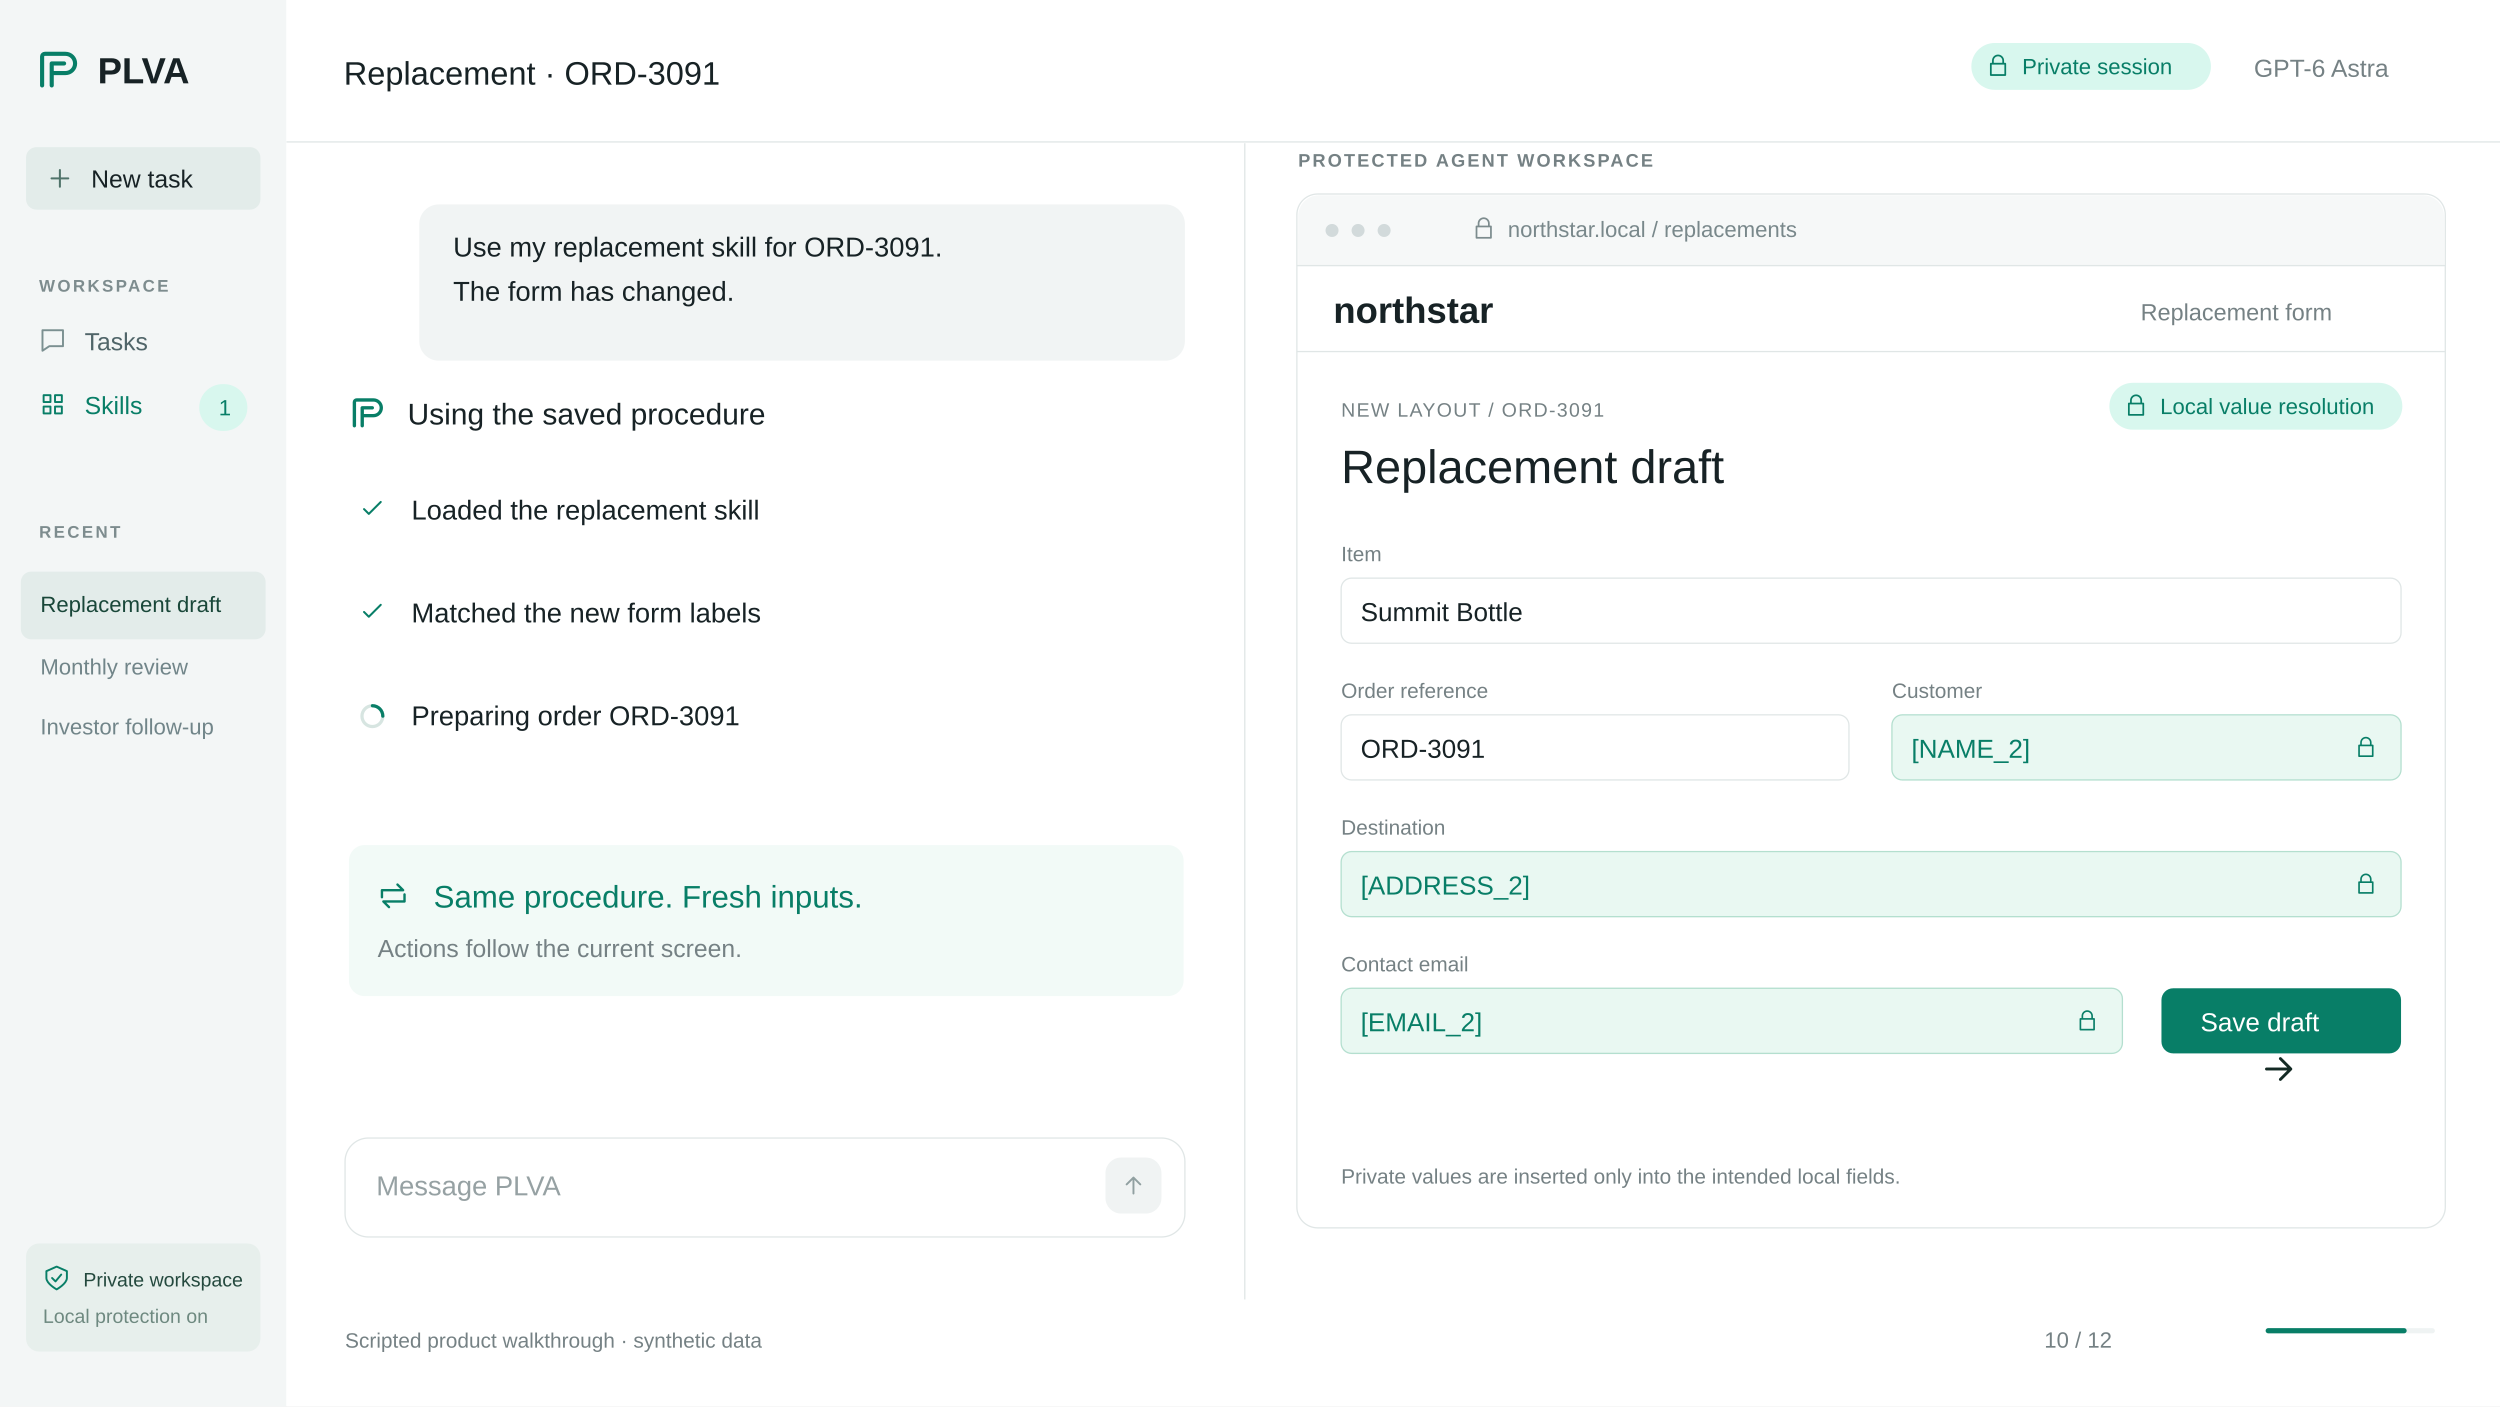
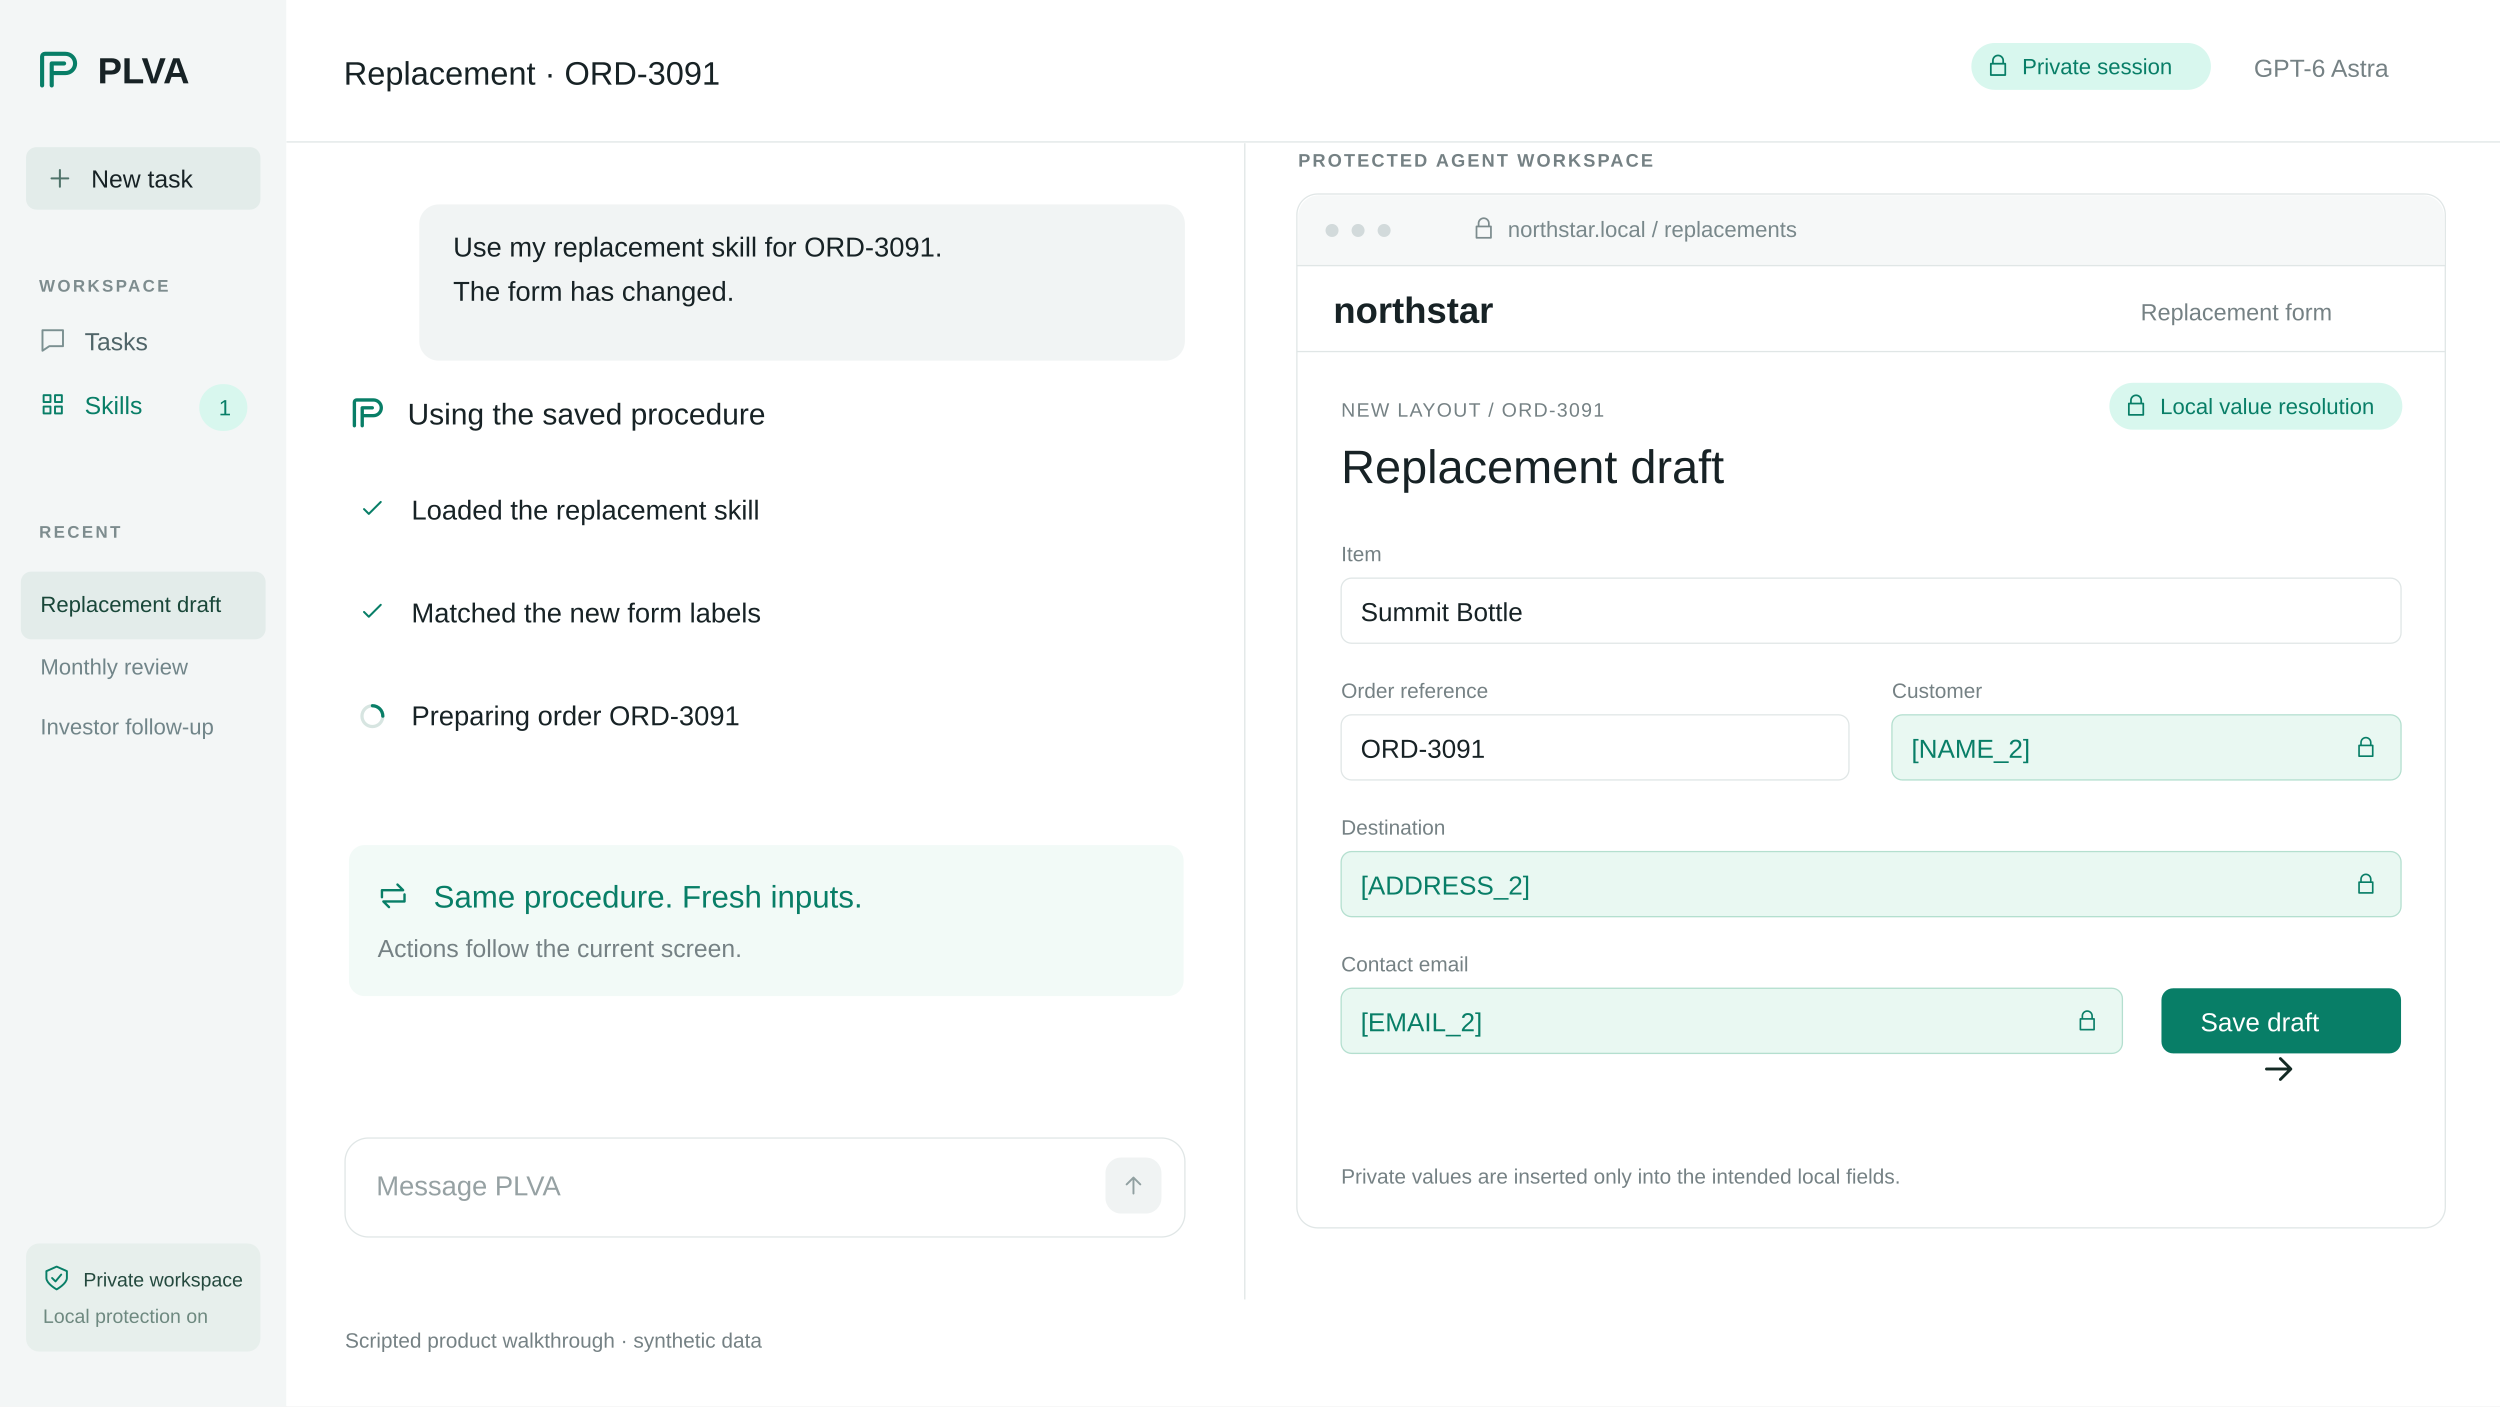
<svg xmlns="http://www.w3.org/2000/svg" width="1920" height="1080" viewBox="0 0 1920 1080" role="img" aria-labelledby="screen-title" style="font-family:'Segoe UI',Arial,sans-serif">
  <rect width="1920" height="1080" fill="#fff" />
  <rect x="0" y="0" width="220" height="1080" rx="0" fill="#f3f6f6" stroke="none" />
  <g transform="translate(26 35) scale(1.055556)">
    <path d="M6 29V8a2 2 0 0 1 2-2h15a7 7 0 0 1 0 14H13m0 9V13h9" stroke="#087e67" stroke-width="3" fill="none" stroke-linecap="round" stroke-linejoin="round" />
  </g>
  <text x="75" y="64" font-size="28" font-weight="600" fill="#172225">PLVA</text>
  <rect x="20" y="113" width="180" height="48" rx="8" fill="#e3ecea" stroke="none" />
  <svg x="35" y="126" width="22" height="22" viewBox="0 0 24 24" fill="none" stroke="#50736a" stroke-width="1.7" stroke-linecap="round" stroke-linejoin="round">
    <path d="M12 5v14M5 12h14" />
  </svg>
  <text x="70" y="144" font-size="19" font-weight="400" fill="#172225">New task</text>
  <text x="30" y="224" font-size="13" font-weight="600" fill="#7d8c8e" letter-spacing="1.8">WORKSPACE</text>
  <svg x="30" y="251" width="21" height="21" viewBox="0 0 24 24" fill="none" stroke="#7b9091" stroke-width="1.7" stroke-linecap="round" stroke-linejoin="round">
    <path d="M3 3h18v14H9l-6 4z" />
  </svg>
  <text x="65" y="269" font-size="19" font-weight="400" fill="#506569">Tasks</text>
  <svg x="30" y="300" width="21" height="21" viewBox="0 0 24 24" fill="none" stroke="#087e67" stroke-width="1.7" stroke-linecap="round" stroke-linejoin="round">
    <path d="M4 4h6v6H4zM14 4h6v6h-6zM4 14h6v6H4zM14 14h6v6h-6z" />
  </svg>
  <text x="65" y="318" font-size="19" font-weight="400" fill="#087e67">Skills</text>
  <rect x="153" y="295" width="37" height="36" rx="18" fill="#d8f7ee" stroke="none" />
  <text x="168" y="319" font-size="17" font-weight="500" fill="#087e67">1</text>
  <text x="30" y="413" font-size="13" font-weight="600" fill="#7d8c8e" letter-spacing="1.8">RECENT</text>
  <rect x="16" y="439" width="188" height="52" rx="8" fill="#e3ecea" stroke="none" />
  <text x="31" y="470" font-size="17" font-weight="400" fill="#194739">Replacement draft</text>
  <text x="31" y="518" font-size="17" font-weight="400" fill="#718589">Monthly review</text>
  <text x="31" y="564" font-size="17" font-weight="400" fill="#718589">Investor follow-up</text>
  <rect x="20" y="955" width="180" height="83" rx="10" fill="#e7efec" stroke="none" />
  <svg x="33" y="971" width="21" height="21" viewBox="0 0 24 24" fill="none" stroke="#087e67" stroke-width="1.7" stroke-linecap="round" stroke-linejoin="round">
    <path d="M12 2 3 6v6c0 5 9 10 9 10s9-5 9-10V6zM8 12l3 3 5-6" />
  </svg>
  <text x="64" y="988" font-size="15" font-weight="400" fill="#24493e">Private workspace</text>
  <text x="33" y="1016" font-size="15" font-weight="400" fill="#6e8980">Local protection on</text>
  <rect x="220" y="0" width="1700" height="1080" rx="0" fill="#ffffff" stroke="none" />
  <path d="M220 109L1920 109" stroke="#e0e6e6" />
  <text x="264" y="65" font-size="25" font-weight="500" fill="#172225">Replacement · ORD-3091</text>
  <rect x="1514" y="33" width="184" height="36" rx="18" fill="#d8f7ee" stroke="none" />
  <svg x="1525" y="41" width="19" height="19" viewBox="0 0 24 24" fill="none" stroke="#087e67" stroke-width="1.7" stroke-linecap="round" stroke-linejoin="round">
    <path d="M7 10V7a5 5 0 0 1 10 0v3M5 10h14v11H5z" />
  </svg>
  <text x="1553" y="57" font-size="17" font-weight="500" fill="#087e67">Private session</text>
  <text x="1731" y="59" font-size="19" font-weight="400" fill="#758184">GPT-6 Astra</text>
  <path d="M956 110L956 998" stroke="#e0e6e6" />
  <text x="265" y="1035" font-size="16" font-weight="400" fill="#758184">Scripted product walkthrough · synthetic data</text>
-   <text x="1570" y="1035" font-size="17" font-weight="400" fill="#758184">10 / 12</text>
-   <rect x="1740" y="1020" width="130" height="4" rx="2" fill="#eff3f3" stroke="none" />
-   <rect x="1740" y="1020" width="108.333" height="4" rx="2" fill="#087e67" stroke="none" />
  <g class="conversation">
    <rect x="322" y="157" width="588" height="120" rx="15" fill="#f1f4f4" stroke="none" />
    <text x="348" y="197" font-size="21" font-weight="400" fill="#172225">Use my replacement skill for ORD-3091.</text>
    <text x="348" y="231" font-size="21" font-weight="400" fill="#172225">The form has changed.</text>
    <g transform="translate(267 302) scale(0.8611111)">
      <path d="M6 29V8a2 2 0 0 1 2-2h15a7 7 0 0 1 0 14H13m0 9V13h9" stroke="#087e67" stroke-width="3" fill="none" stroke-linecap="round" stroke-linejoin="round" />
    </g>
    <text x="313" y="326" font-size="23" font-weight="500" fill="#172225">Using the saved procedure</text>
    <g class="activity-step" data-active="false">
      <svg x="275" y="380" width="22" height="22" viewBox="0 0 24 24" fill="none" stroke="#087e67" stroke-width="1.7" stroke-linecap="round" stroke-linejoin="round">
        <path d="M5 12l4 4L19 6" />
      </svg>
      <text x="316" y="399" font-size="21" font-weight="400" fill="#172225">Loaded the replacement skill</text>
    </g>
    <g class="activity-step" data-active="false">
      <svg x="275" y="459" width="22" height="22" viewBox="0 0 24 24" fill="none" stroke="#087e67" stroke-width="1.7" stroke-linecap="round" stroke-linejoin="round">
        <path d="M5 12l4 4L19 6" />
      </svg>
      <text x="316" y="478" font-size="21" font-weight="400" fill="#172225">Matched the new form labels</text>
    </g>
    <g class="activity-step" data-active="true">
      <g class="spinner" style="transform-origin:286px 550px">
        <circle cx="286" cy="550" r="8" stroke="#d7e5e1" fill="none" stroke-width="2.5" />
        <path d="M286 542a8 8 0 0 1 8 8" stroke="#087e67" fill="none" stroke-width="2.5" stroke-linecap="round" />
      </g>
      <text x="316" y="557" font-size="21" font-weight="500" fill="#172225">Preparing order ORD-3091</text>
    </g>
    <rect x="268" y="649" width="641" height="116" rx="12" fill="#f2faf7" stroke="none" />
    <svg x="289" y="675" width="26" height="26" viewBox="0 0 24 24" fill="none" stroke="#087e67" stroke-width="1.7" stroke-linecap="round" stroke-linejoin="round">
      <path d="M4 8h15l-4-4m5 12H5l4 4M4 8v5m16 3v-5" />
    </svg>
    <text x="333" y="697" font-size="24" font-weight="500" fill="#087e67">Same procedure. Fresh inputs.</text>
    <text x="290" y="735" font-size="19" font-weight="400" fill="#758184">Actions follow the current screen.</text>
    <rect x="265" y="874" width="645" height="76" rx="18" fill="#fff" stroke="#e0e6e6" />
    <text x="289" y="918" font-size="21" font-weight="400" fill="#96a1a3">Message PLVA</text>
    <rect x="849" y="889" width="43" height="43" rx="12" fill="#f0f3f3" stroke="none" />
    <svg x="860" y="900" width="21" height="21" viewBox="0 0 24 24" fill="none" stroke="#91a0a1" stroke-width="1.7" stroke-linecap="round" stroke-linejoin="round">
      <path d="M12 19V5m-6 6 6-6 6 6" />
    </svg>
  </g>
  <g class="workspace">
    <text x="997" y="128" font-size="14" font-weight="600" fill="#758184" letter-spacing="1.6">PROTECTED AGENT WORKSPACE</text>
    <rect x="996" y="149" width="882" height="794" rx="16" fill="#fff" stroke="#e0e6e6" />
    <rect x="997" y="150" width="880" height="54" rx="16" fill="#f6f8f8" stroke="none" />
    <rect x="997" y="180" width="880" height="24" rx="0" fill="#f6f8f8" stroke="none" />
    <circle cx="1023" cy="177" r="5" fill="#d2dadb" />
    <circle cx="1043" cy="177" r="5" fill="#d2dadb" />
    <circle cx="1063" cy="177" r="5" fill="#d2dadb" />
    <svg x="1130" y="166" width="19" height="19" viewBox="0 0 24 24" fill="none" stroke="#7d8c8e" stroke-width="1.7" stroke-linecap="round" stroke-linejoin="round">
      <path d="M7 10V7a5 5 0 0 1 10 0v3M5 10h14v11H5z" />
    </svg>
    <text x="1158" y="182" font-size="17" font-weight="400" fill="#79888b">northstar.local / replacements</text>
    <path d="M996 204L1878 204" stroke="#e0e6e6" />
    <text x="1024" y="248" font-size="28" font-weight="600" fill="#172225">northstar</text>
    <text x="1644" y="246" font-size="18" font-weight="400" fill="#758184">Replacement form</text>
    <path d="M996 270L1878 270" stroke="#e0e6e6" />
    <text x="1030" y="320" font-size="15" font-weight="500" fill="#758184" letter-spacing="1">NEW LAYOUT / ORD-3091</text>
    <text x="1030" y="371" font-size="36" font-weight="500" fill="#172225">Replacement draft</text>
    <rect x="1620" y="294" width="225" height="36" rx="18" fill="#d8f7ee" stroke="none" />
    <svg x="1631" y="302" width="19" height="19" viewBox="0 0 24 24" fill="none" stroke="#087e67" stroke-width="1.7" stroke-linecap="round" stroke-linejoin="round">
      <path d="M7 10V7a5 5 0 0 1 10 0v3M5 10h14v11H5z" />
    </svg>
    <text x="1659" y="318" font-size="17" font-weight="500" fill="#087e67">Local value resolution</text>
    <text x="1030" y="431" font-size="16" font-weight="500" fill="#758184">Item</text>
    <rect x="1030" y="444" width="814" height="50" rx="8" fill="#fff" stroke="#e0e6e6" />
    <text x="1045" y="477" font-size="20" font-weight="400" fill="#172225" data-type="1">Summit Bottle</text>
    <text x="1030" y="536" font-size="16" font-weight="500" fill="#758184">Order reference</text>
    <rect x="1030" y="549" width="390" height="50" rx="8" fill="#fff" stroke="#e0e6e6" />
    <text x="1045" y="582" font-size="20" font-weight="400" fill="#172225" data-type="1">ORD-3091</text>
    <text x="1453" y="536" font-size="16" font-weight="500" fill="#758184">Customer</text>
    <rect x="1453" y="549" width="391" height="50" rx="8" fill="#e9f8f2" stroke="#b4dfcf" />
    <text x="1468" y="582" font-size="20" font-weight="500" fill="#087e67" data-type="1">[NAME_2]</text>
    <svg x="1808" y="565" width="18" height="18" viewBox="0 0 24 24" fill="none" stroke="#087e67" stroke-width="1.7" stroke-linecap="round" stroke-linejoin="round">
      <path d="M7 10V7a5 5 0 0 1 10 0v3M5 10h14v11H5z" />
    </svg>
    <text x="1030" y="641" font-size="16" font-weight="500" fill="#758184">Destination</text>
    <rect x="1030" y="654" width="814" height="50" rx="8" fill="#e9f8f2" stroke="#b4dfcf" />
    <text x="1045" y="687" font-size="20" font-weight="500" fill="#087e67" data-type="1">[ADDRESS_2]</text>
    <svg x="1808" y="670" width="18" height="18" viewBox="0 0 24 24" fill="none" stroke="#087e67" stroke-width="1.7" stroke-linecap="round" stroke-linejoin="round">
      <path d="M7 10V7a5 5 0 0 1 10 0v3M5 10h14v11H5z" />
    </svg>
    <text x="1030" y="746" font-size="16" font-weight="500" fill="#758184">Contact email</text>
    <rect x="1030" y="759" width="600" height="50" rx="8" fill="#e9f8f2" stroke="#b4dfcf" />
    <text x="1045" y="792" font-size="20" font-weight="500" fill="#087e67" data-type="1">[EMAIL_2]</text>
    <svg x="1594" y="775" width="18" height="18" viewBox="0 0 24 24" fill="none" stroke="#087e67" stroke-width="1.7" stroke-linecap="round" stroke-linejoin="round">
      <path d="M7 10V7a5 5 0 0 1 10 0v3M5 10h14v11H5z" />
    </svg>
    <rect x="1660" y="759" width="184" height="50" rx="9" fill="#087e67" stroke="none" />
    <text x="1690" y="792" font-size="20" font-weight="500" fill="#fff">Save draft</text>
    <text x="1030" y="909" font-size="16" font-weight="400" fill="#758184">Private values are inserted only into the intended local fields.</text>
    <g class="demo-cursor" style="transform-origin:1746px 814px">
      <svg x="1734" y="805" width="32" height="32" viewBox="0 0 24 24" fill="none" stroke="#142a24" stroke-width="1.7" stroke-linecap="round" stroke-linejoin="round">
        <path d="M5 12h14m-6-6 6 6-6 6" />
      </svg>
    </g>
  </g>
</svg>
